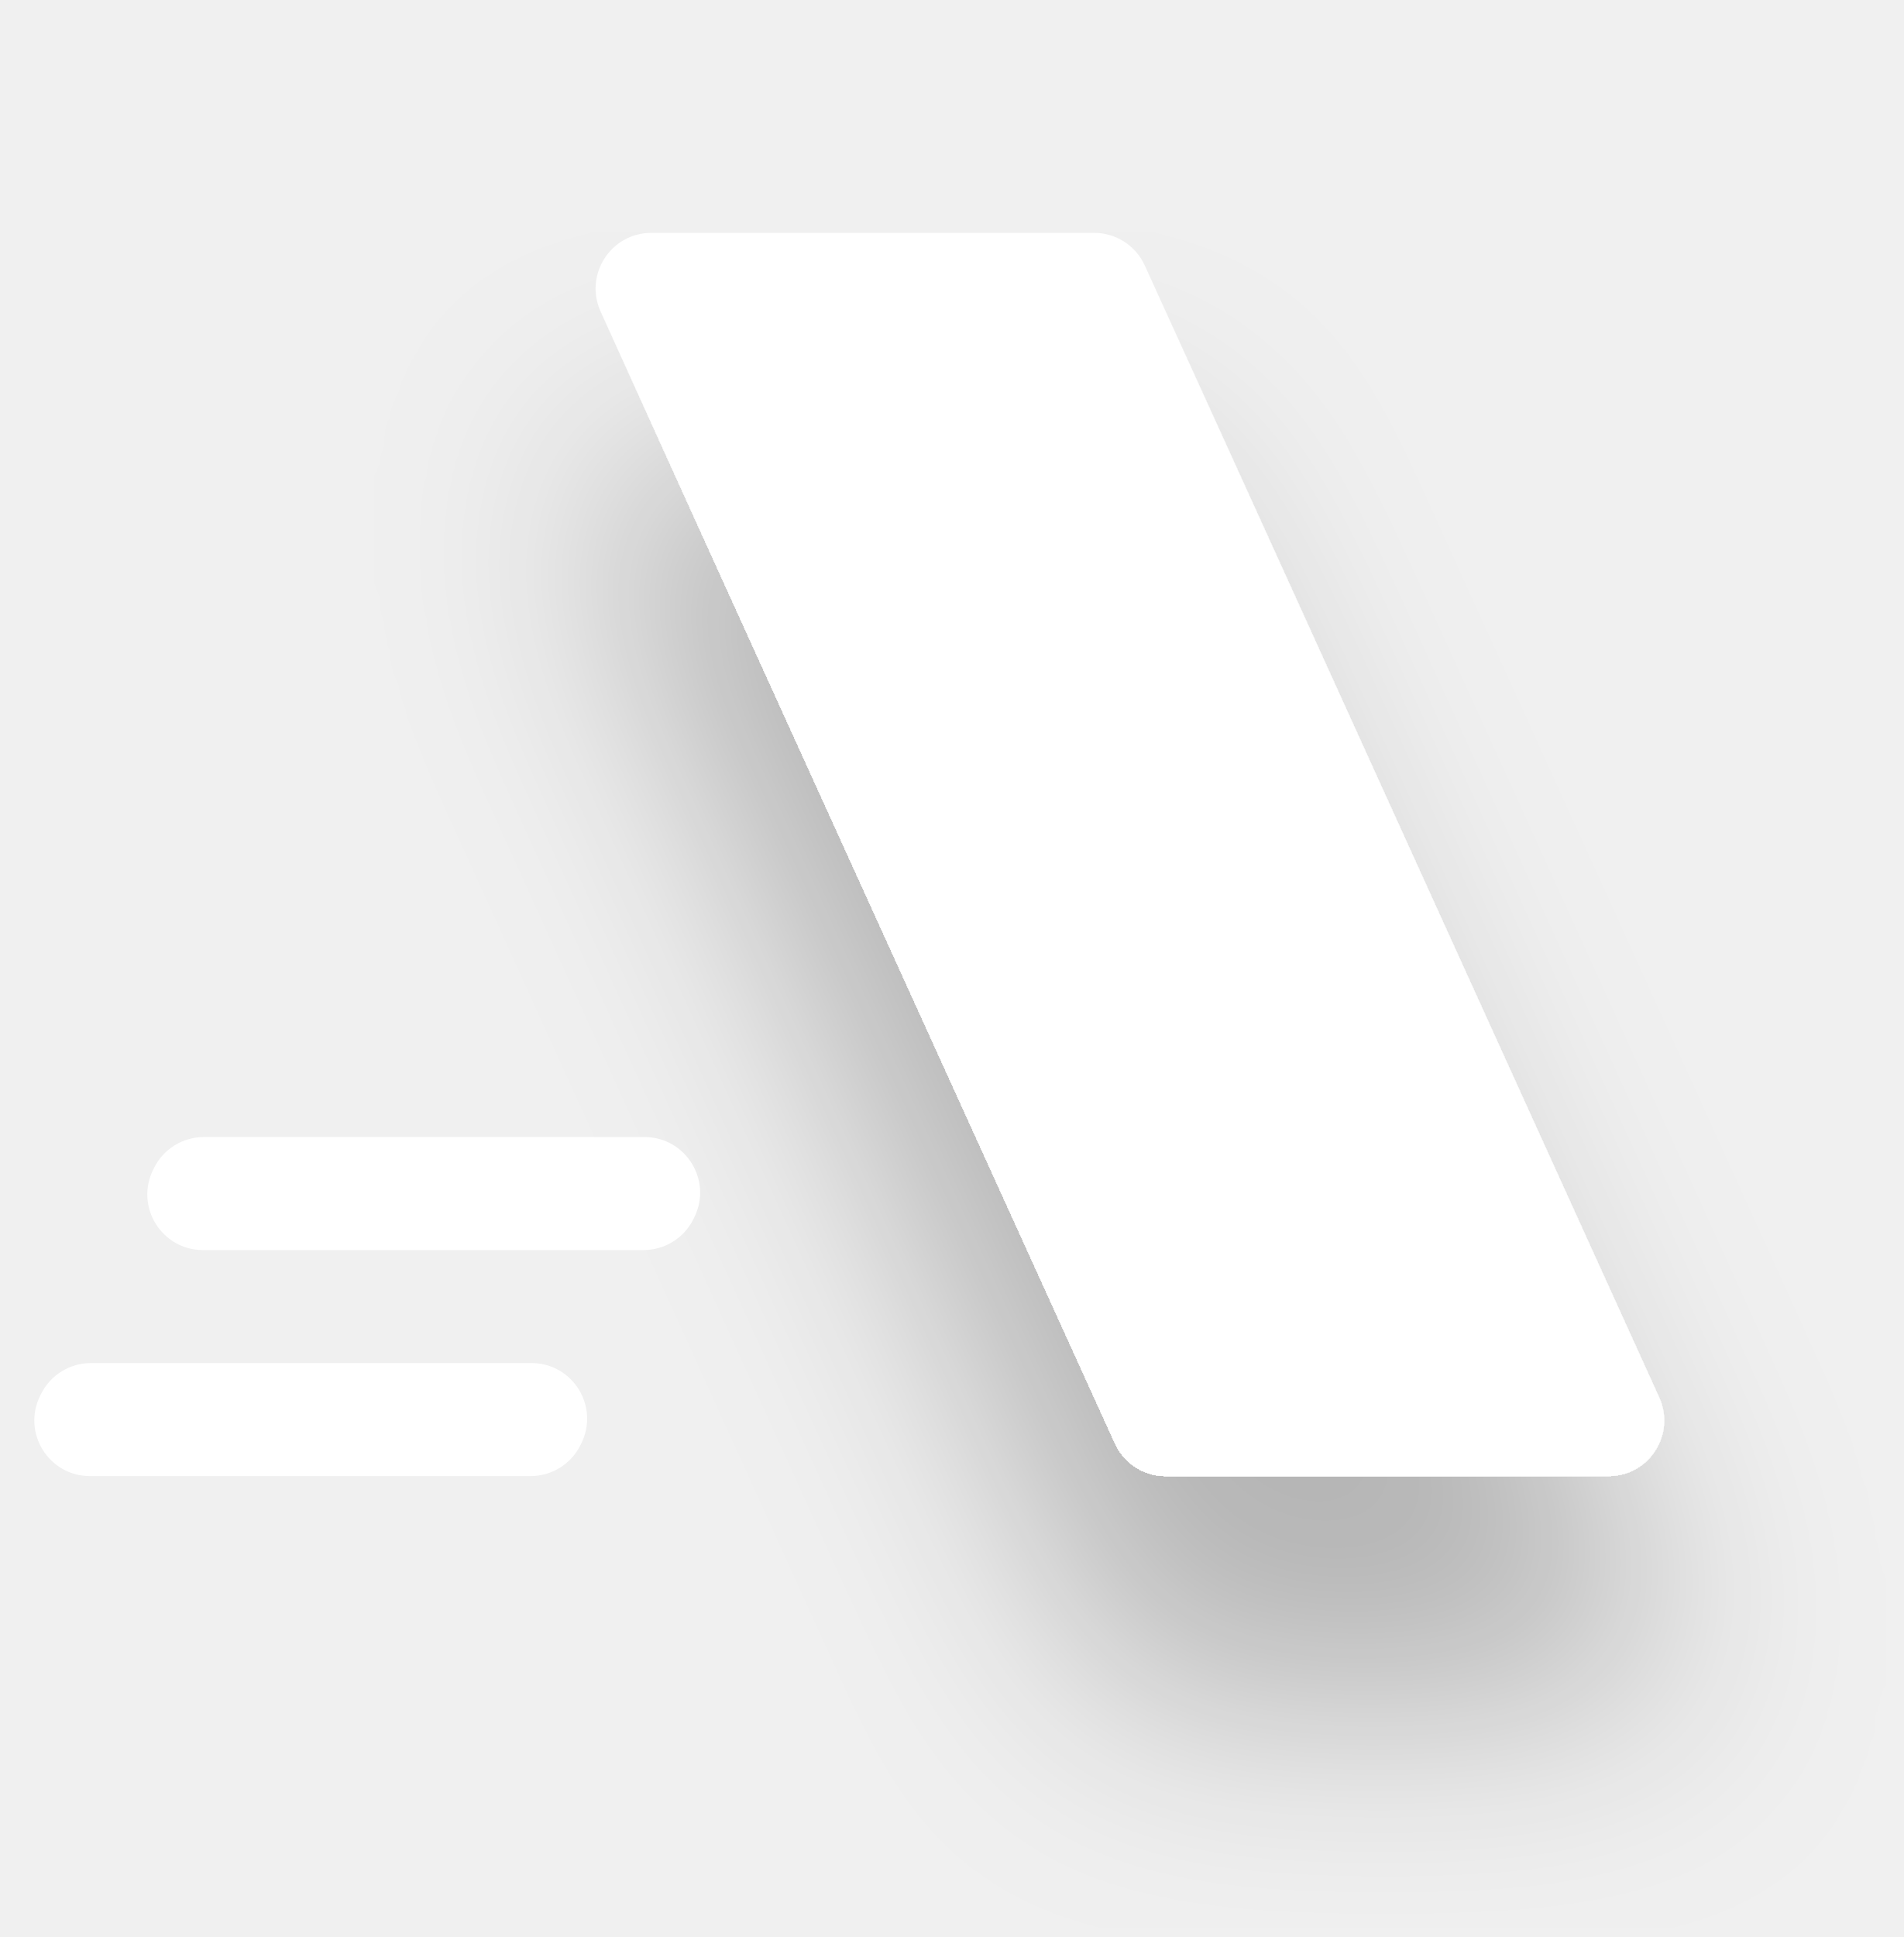
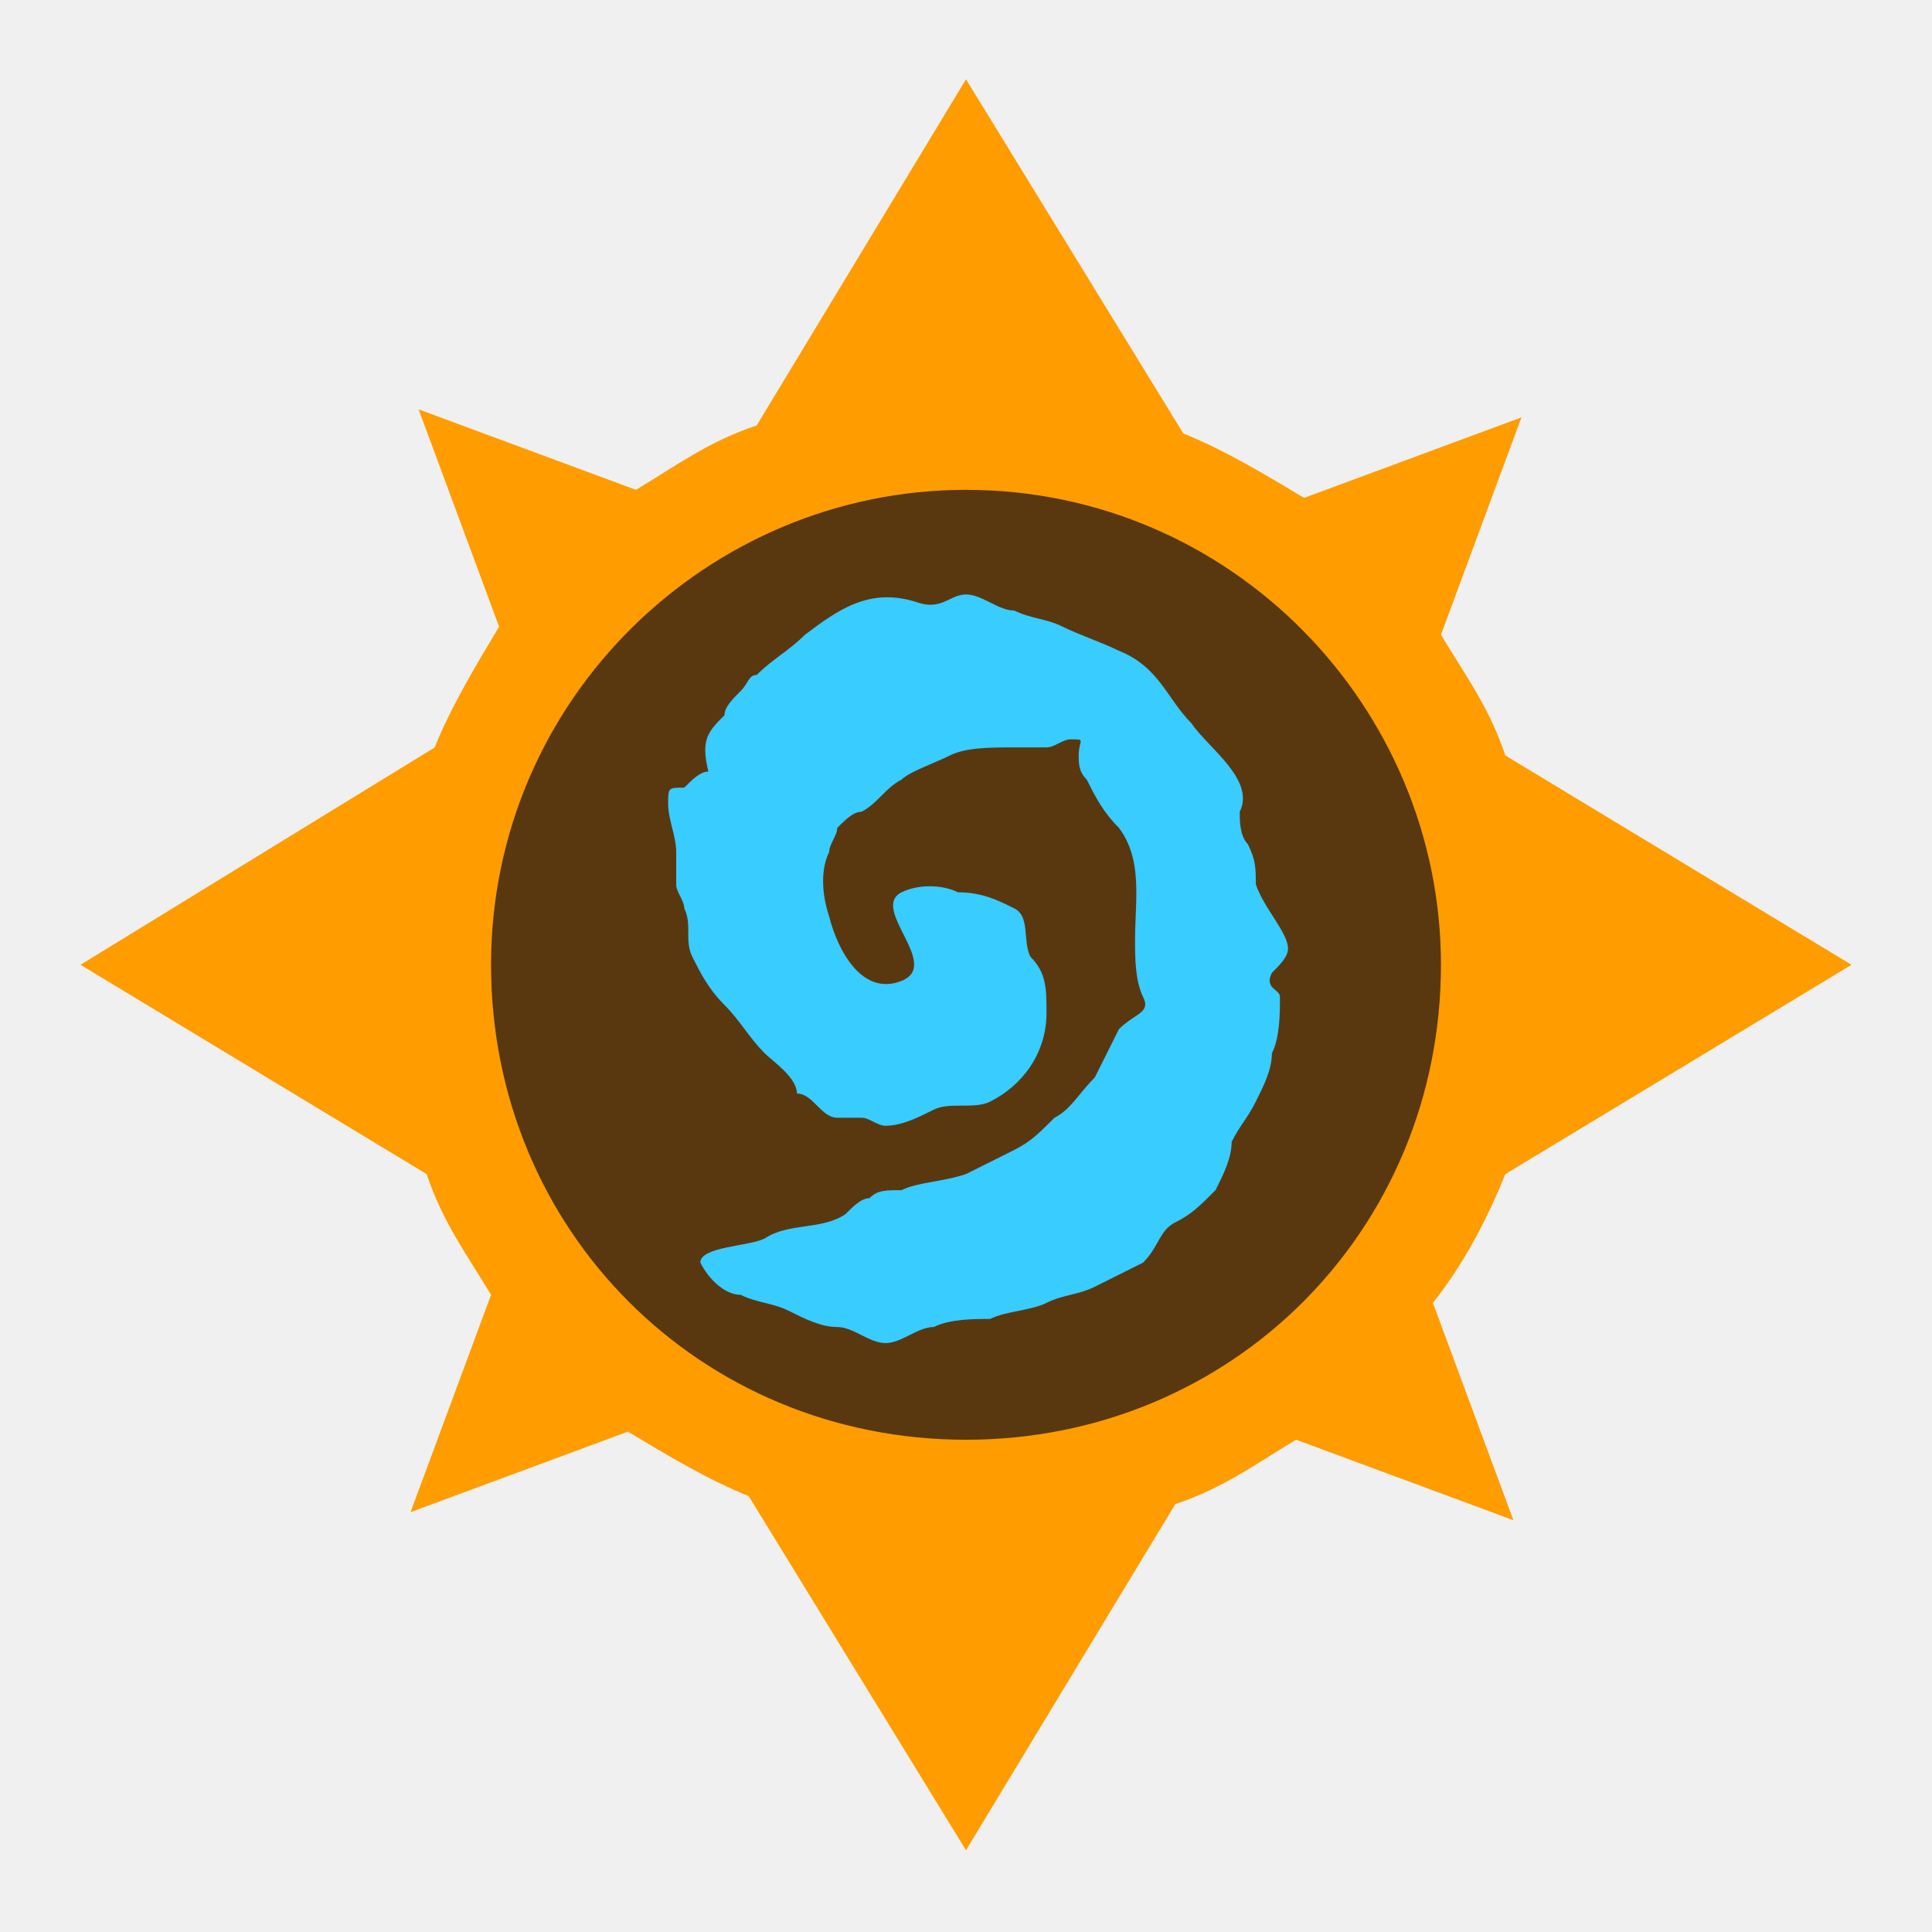
- <svg xmlns="http://www.w3.org/2000/svg" width="115" height="117" viewBox="0 0 115 117" fill="none">
-   <g filter="url(#filter0_d_1305_7427)">
-     <path d="M69.162 16.036L100.241 84.41C101.252 86.634 99.626 89.16 97.182 89.16H70.43C69.112 89.16 67.917 88.39 67.371 87.19L36.292 18.817C35.281 16.592 36.907 14.067 39.351 14.067H66.103C67.421 14.067 68.617 14.837 69.162 16.036Z" fill="white" />
-   </g>
-   <path d="M2.485 84.191L2.431 84.298C1.314 86.531 2.939 89.16 5.436 89.16H32.057C33.329 89.16 34.493 88.441 35.062 87.303L35.115 87.196C36.232 84.962 34.608 82.333 32.11 82.333H5.49C4.217 82.333 3.054 83.052 2.485 84.191Z" fill="white" />
-   <path d="M9.311 70.537L9.258 70.644C8.141 72.878 9.765 75.507 12.263 75.507H38.883C40.156 75.507 41.319 74.788 41.889 73.649L41.942 73.542C43.059 71.308 41.435 68.68 38.937 68.68H12.316C11.044 68.68 9.88 69.399 9.311 70.537Z" fill="white" />
-   <defs>
-     <filter id="filter0_d_1305_7427" x="22.334" y="14.067" width="91.865" height="102.4" filterUnits="userSpaceOnUse" color-interpolation-filters="sRGB">
-       <feFlood flood-opacity="0" result="BackgroundImageFix" />
-       <feColorMatrix in="SourceAlpha" type="matrix" values="0 0 0 0 0 0 0 0 0 0 0 0 0 0 0 0 0 0 127 0" result="hardAlpha" />
-       <feOffset dy="13.653" />
-       <feGaussianBlur stdDeviation="6.827" />
-       <feComposite in2="hardAlpha" operator="out" />
-       <feColorMatrix type="matrix" values="0 0 0 0 0 0 0 0 0 0 0 0 0 0 0 0 0 0 0.25 0" />
-       <feBlend mode="normal" in2="BackgroundImageFix" result="effect1_dropShadow_1305_7427" />
-       <feBlend mode="normal" in="SourceGraphic" in2="effect1_dropShadow_1305_7427" result="shape" />
-     </filter>
-   </defs>
+ <svg xmlns="http://www.w3.org/2000/svg" width="48" height="48" fill="none" viewBox="0 1 48 48" part="icon blz-icon">
+   <path fill="#593810" fill-rule="evenodd" d="M24 12.17c7 0 12.8 5.8 12.8 12.8 0 7-5.8 12.8-12.8 12.8-7 0-12.8-5.8-12.8-12.8 0-7 5.8-12.8 12.8-12.8Z" clip-rule="evenodd" />
+   <path fill="#FF9C00" fill-rule="evenodd" d="m37.4 30.17 8.6-5.2-8.6-5.2c-.4-1.2-1-2-1.6-3l2-5.4-5.4 2c-1-.6-2-1.2-3-1.6L24 2.97l-5.2 8.6c-1.2.4-2 1-3 1.6l-5.4-2 2 5.4c-.6 1-1.2 2-1.6 3L2 24.97l8.6 5.2c.4 1.2 1 2 1.6 3l-2 5.399 5.4-2c1 .6 2 1.2 3 1.6l5.4 8.8 5.2-8.6c1.2-.4 2-1 3-1.6l5.4 2-2-5.4c.8-1 1.4-2.2 1.8-3.2ZM24 36.77c-6.6 0-11.8-5.2-11.8-11.8 0-6.6 5.4-11.8 11.8-11.8 6.6 0 11.8 5.4 11.8 11.8 0 6.6-5.2 11.8-11.8 11.8Z" clip-rule="evenodd" />
+   <path fill="#39CCFF" fill-rule="evenodd" d="M32 24.569c0 .2-.2.4-.4.6-.2.4.2.4.2.6 0 .4 0 1-.2 1.4 0 .4-.2.8-.4 1.2-.2.4-.4.6-.6 1 0 .4-.2.8-.4 1.2-.4.4-.6.6-1 .8-.4.2-.4.6-.8 1l-1.2.6c-.4.2-.8.2-1.2.4-.4.2-1 .2-1.4.4-.4 0-1 0-1.4.2-.4 0-.8.4-1.2.4-.4 0-.8-.4-1.2-.4-.4 0-.8-.2-1.2-.4-.4-.2-.8-.2-1.2-.4-.4 0-.8-.4-1-.8 0-.4 1.2-.4 1.6-.6.6-.4 1.4-.2 2-.6.2-.2.4-.4.6-.4.2-.2.4-.2.8-.2.4-.2 1-.2 1.6-.4l1.2-.6c.4-.2.6-.4 1-.8.4-.2.6-.6 1-1l.6-1.2c.4-.4.8-.4.6-.8-.2-.4-.2-1-.2-1.4 0-1 .2-2-.4-2.8-.4-.4-.6-.8-.8-1.2-.2-.2-.2-.4-.2-.6 0-.4.2-.4-.2-.4-.2 0-.4.2-.6.2h-.8c-.6 0-1.2 0-1.6.2-.4.2-1 .4-1.2.6-.4.2-.6.6-1 .8-.2 0-.4.2-.6.4 0 .2-.2.4-.2.6-.2.4-.2 1 0 1.6.2.8.8 2 1.8 1.6 1-.4-.8-1.8 0-2.2.4-.2 1-.2 1.4 0 .6 0 1 .2 1.4.4.4.2.2.8.4 1.2.4.4.4.8.4 1.4 0 1-.6 1.8-1.4 2.2-.4.2-1 0-1.4.2-.4.2-.8.4-1.2.4-.2 0-.4-.2-.6-.2h-.6c-.4 0-.6-.6-1-.6 0-.4-.6-.8-.8-1-.4-.4-.6-.8-1-1.2-.4-.4-.6-.8-.8-1.2-.2-.4 0-.8-.2-1.2 0-.2-.2-.4-.2-.6v-.8c0-.4-.2-.8-.2-1.2 0-.4 0-.4.4-.4.2-.2.4-.4.6-.4-.2-.8 0-1 .4-1.4 0-.2.2-.4.4-.6.2-.2.2-.4.4-.4.4-.4.8-.6 1.2-1 .8-.6 1.6-1.2 2.8-.8.6.2.8-.2 1.2-.2.4 0 .8.4 1.2.4.4.2.8.2 1.2.4.4.2 1 .4 1.4.6 1 .4 1.2 1.2 1.8 1.8.4.6 1.6 1.4 1.2 2.2 0 .2 0 .6.2.8.2.4.2.6.2 1 .2.6.8 1.2.8 1.6Z" clip-rule="evenodd" />
</svg>
